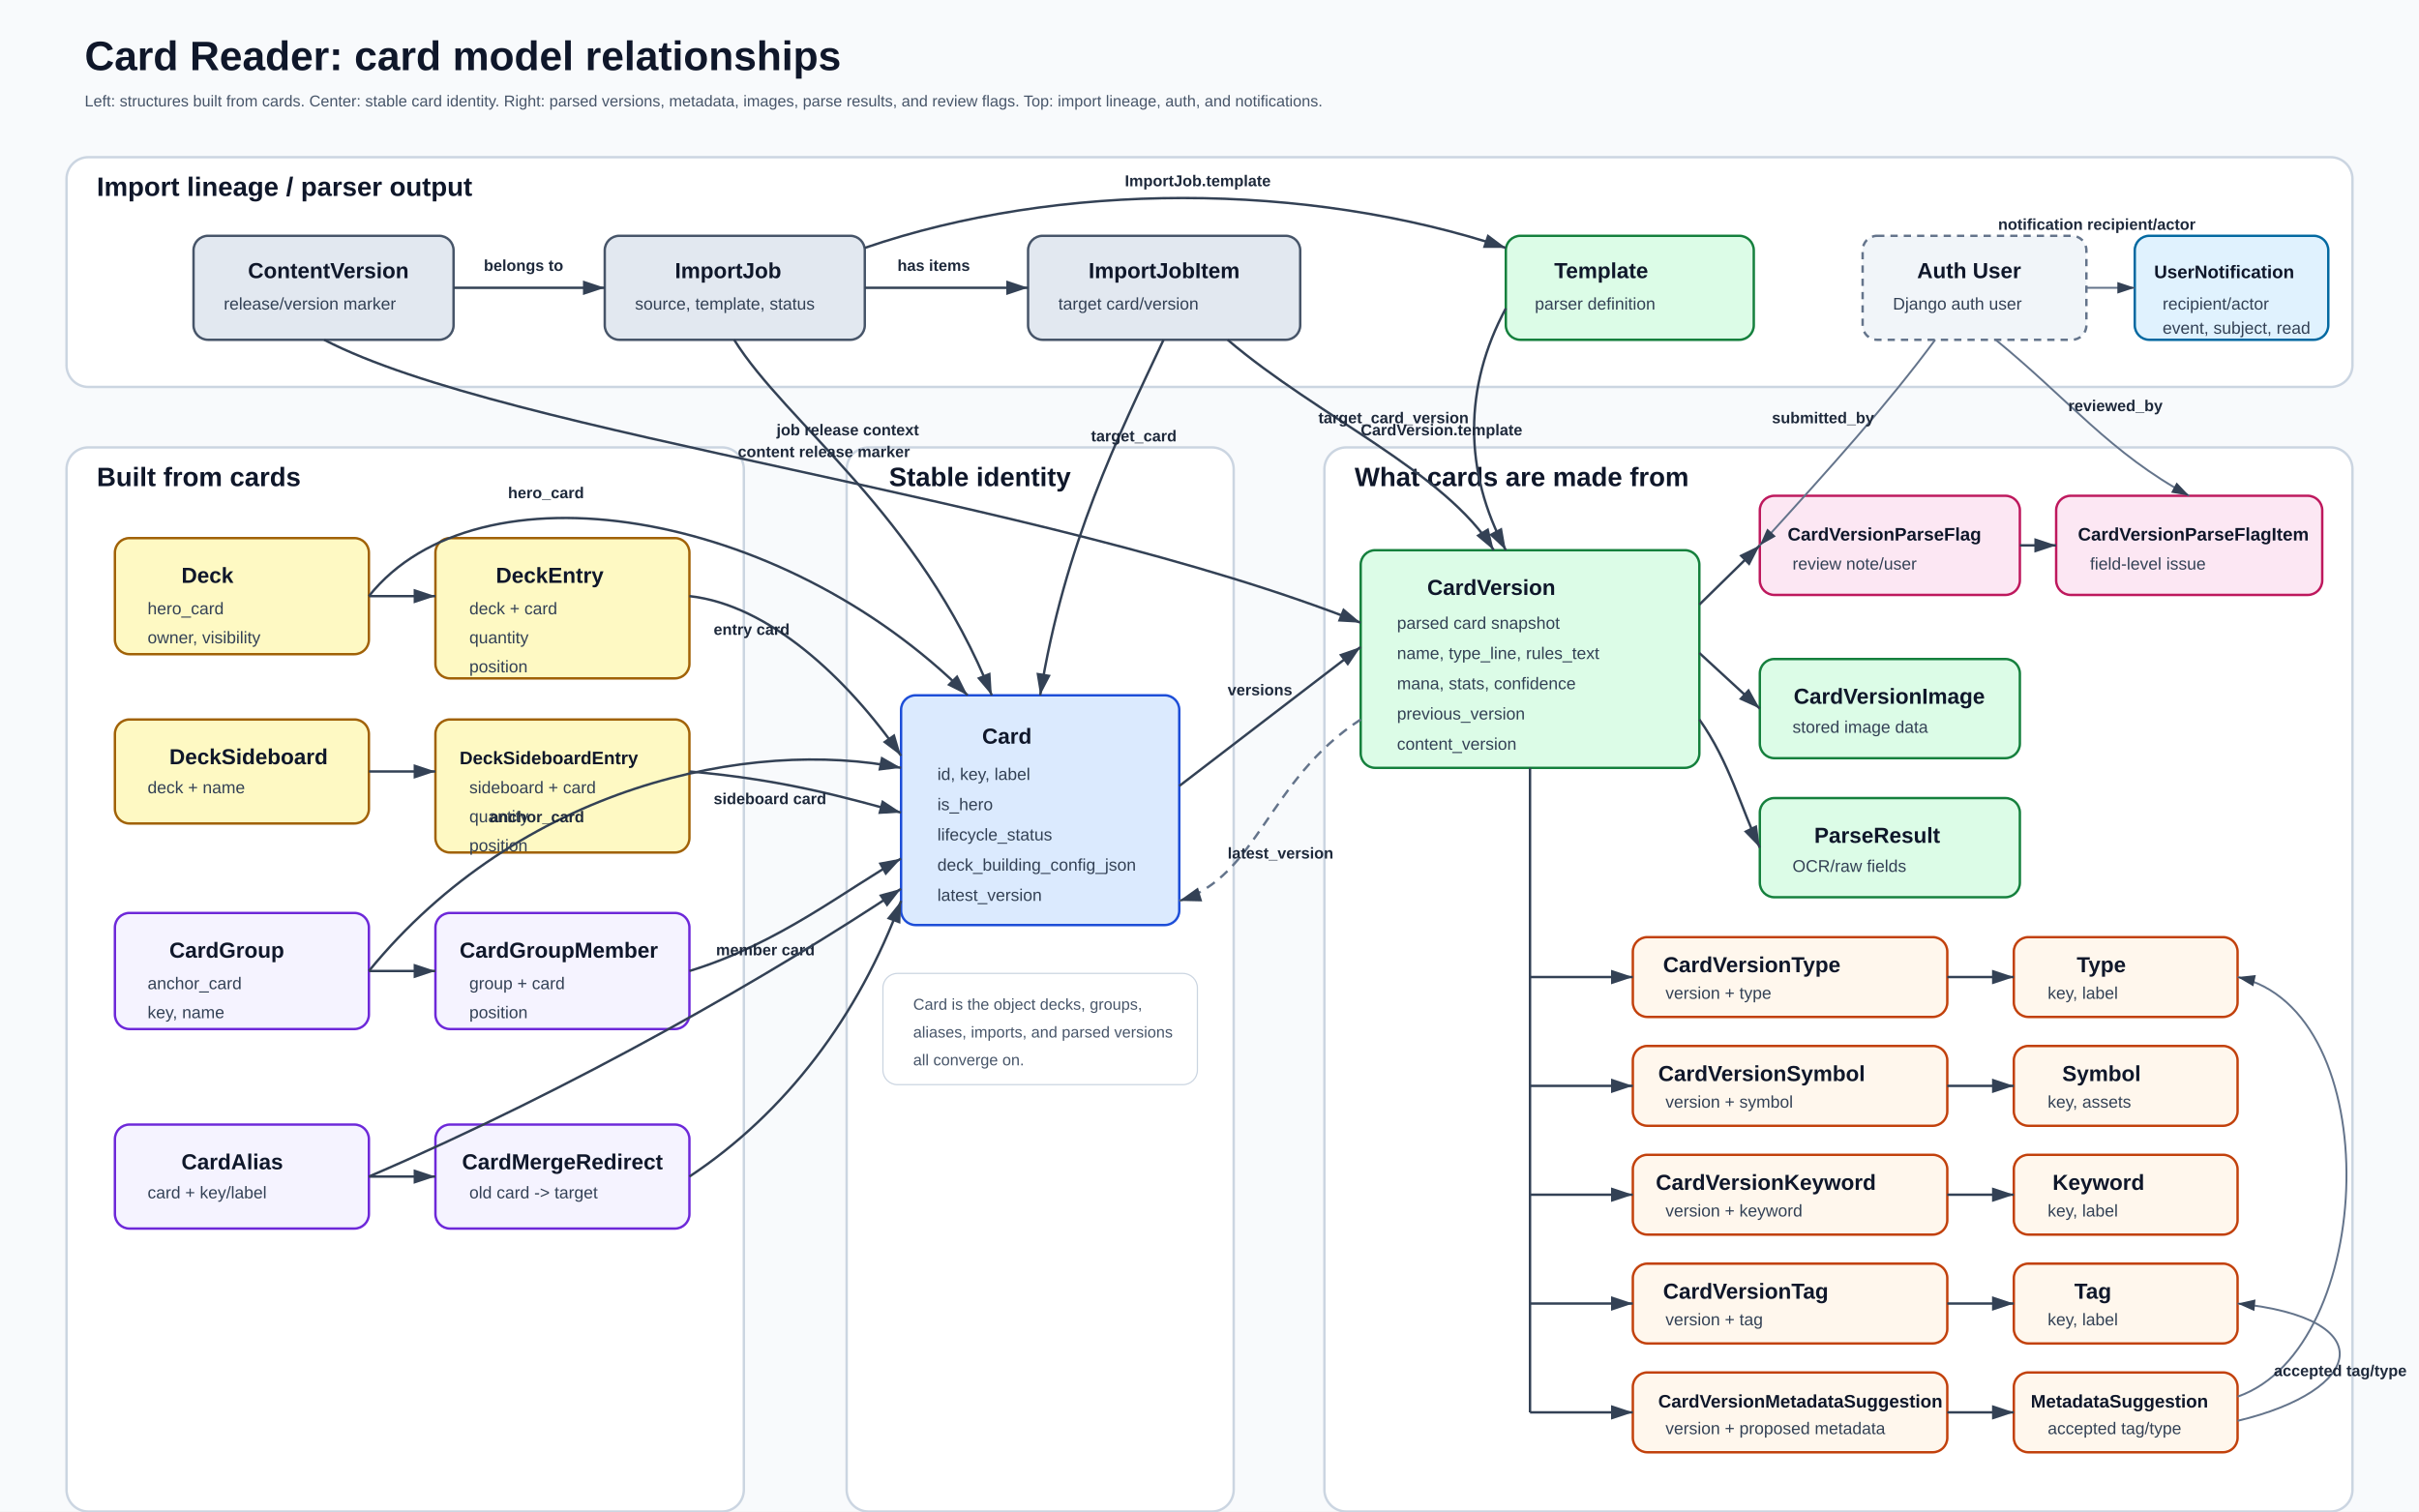
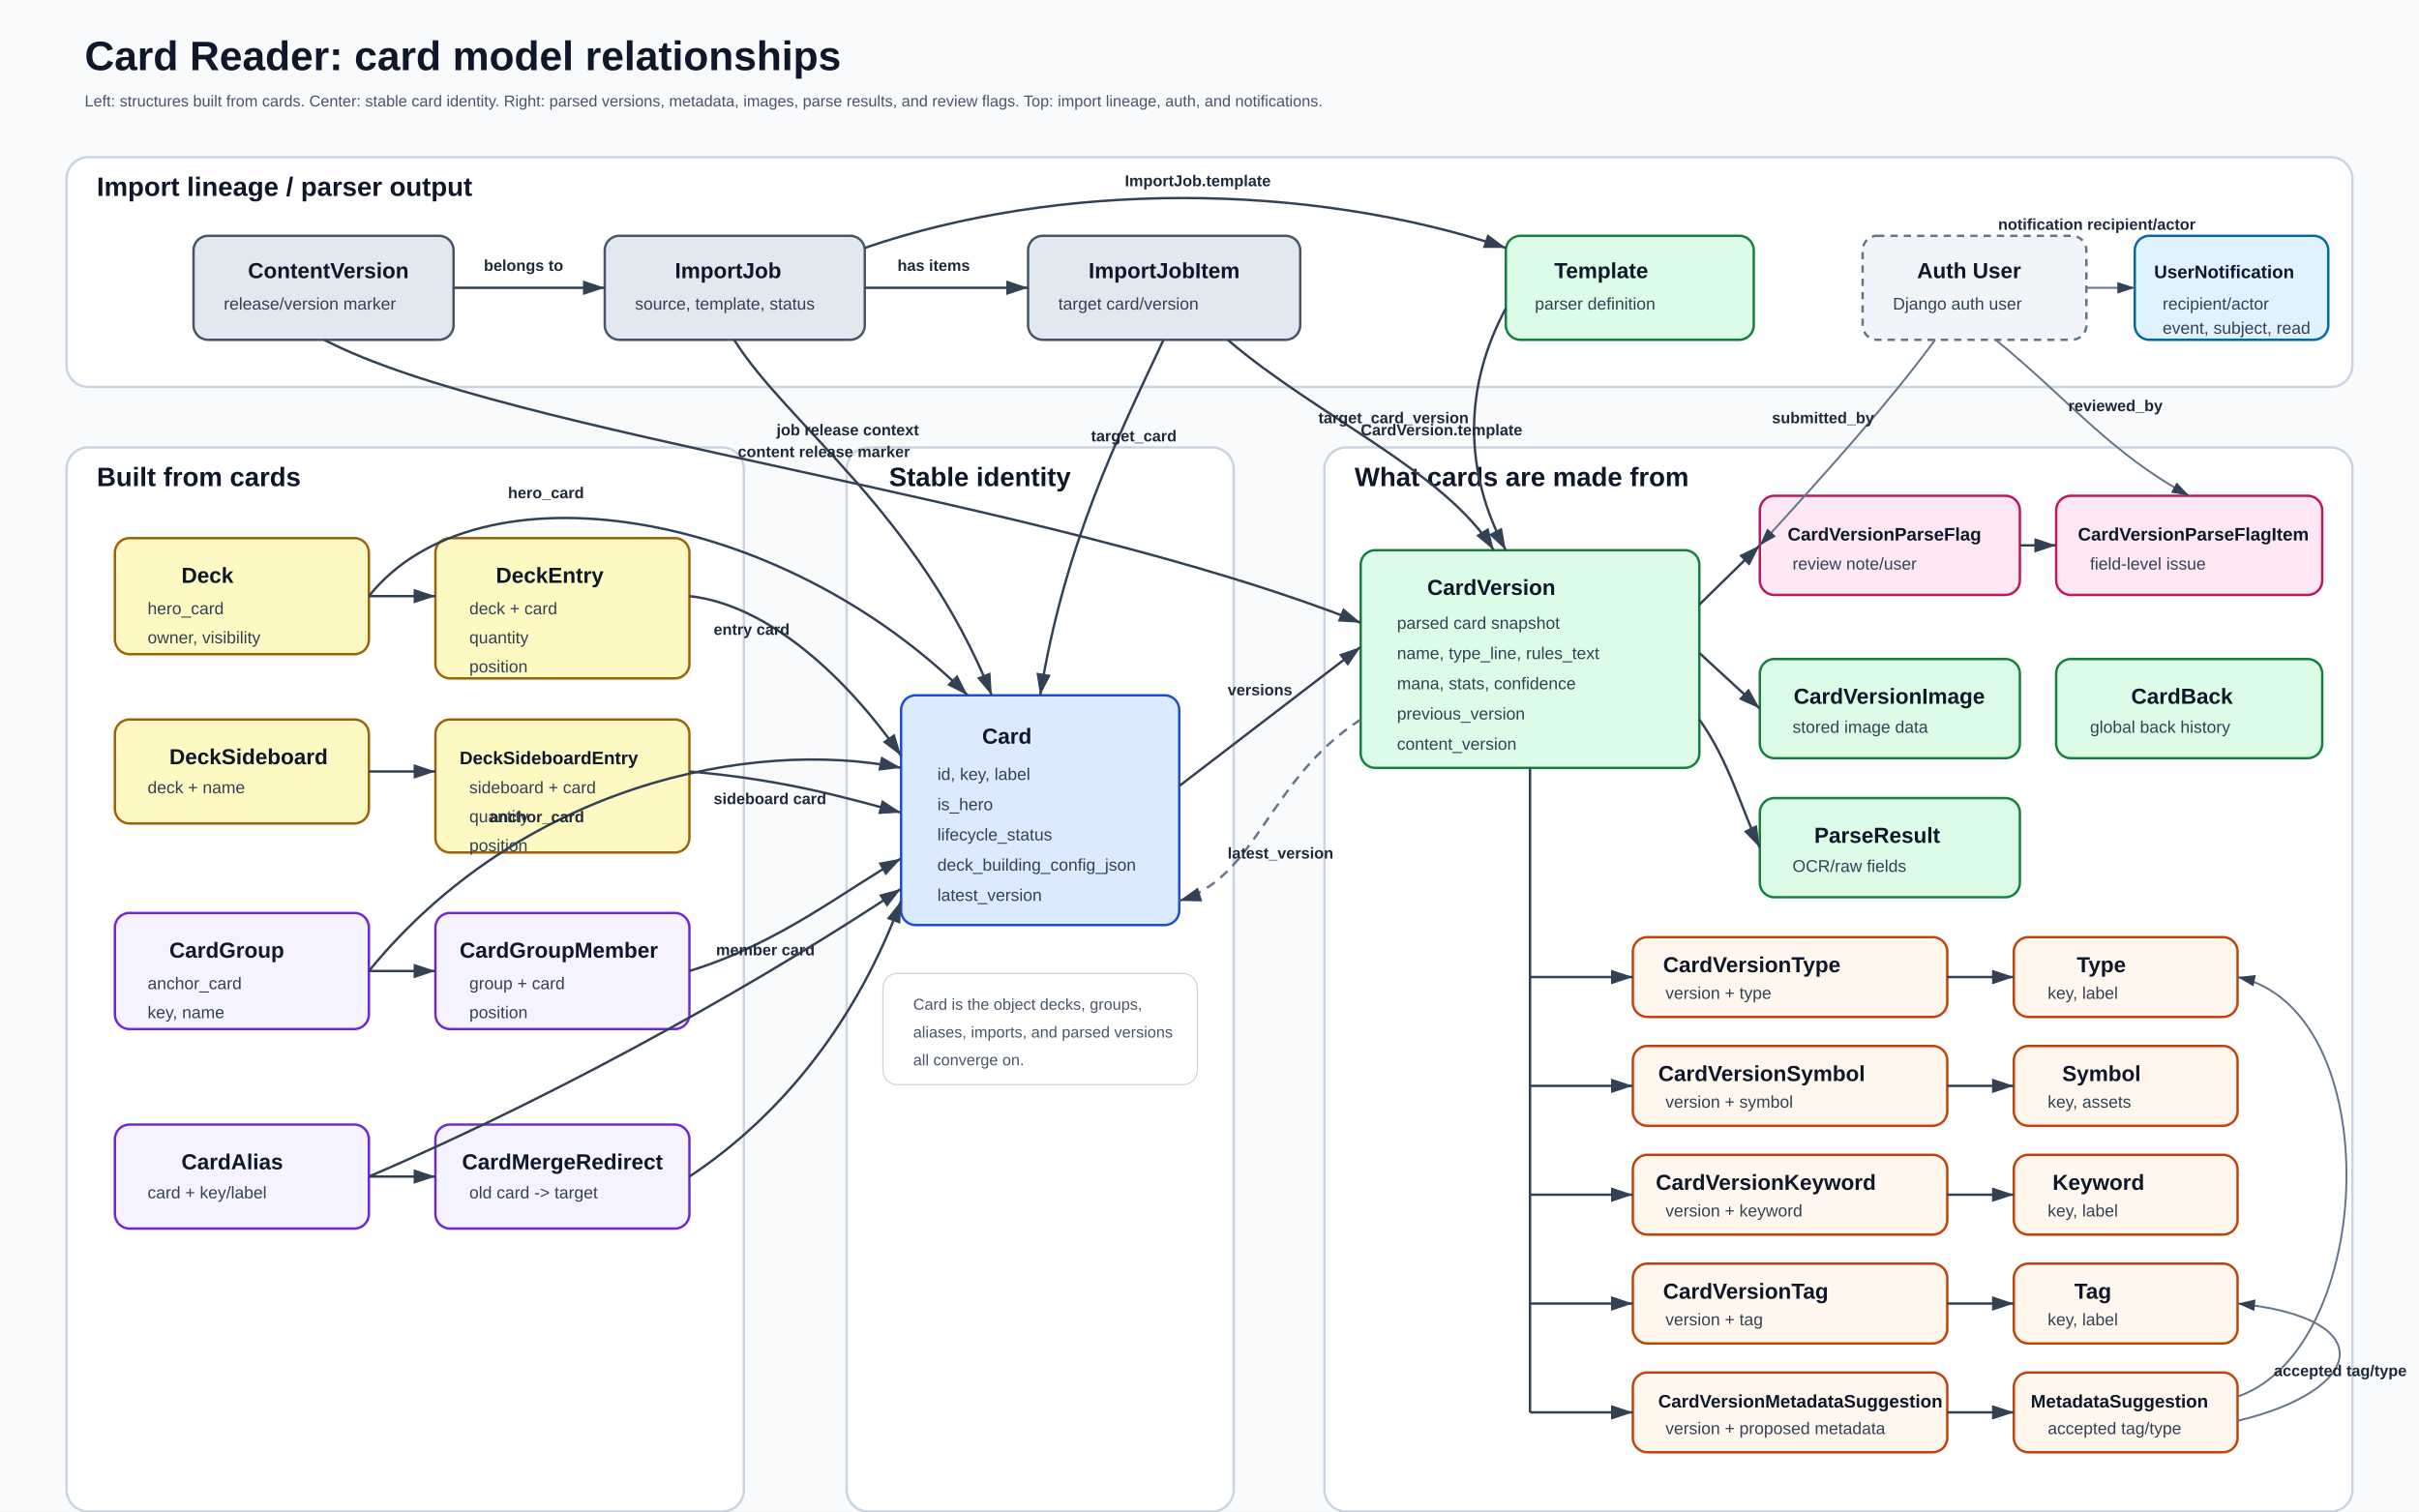
<svg xmlns="http://www.w3.org/2000/svg" width="2000" height="1250" viewBox="0 0 2000 1250" role="img" aria-labelledby="title desc">
  <defs>
    <marker id="arrow" markerWidth="10" markerHeight="10" refX="9" refY="3" orient="auto" markerUnits="strokeWidth">
      <path d="M0,0 L0,6 L9,3 z" fill="#334155" />
    </marker>
    <style>
      .bg { fill: #f8fafc; }
      .band { fill: #ffffff; stroke: #cbd5e1; stroke-width: 2; rx: 18; }
      .band-title { font: 700 22px Arial, sans-serif; fill: #0f172a; }
      .box { fill: #ffffff; stroke: #334155; stroke-width: 2; rx: 12; }
      .card { fill: #dbeafe; stroke: #1d4ed8; }
      .left { fill: #fef9c3; stroke: #a16207; }
      .group { fill: #f5f3ff; stroke: #6d28d9; }
      .version { fill: #dcfce7; stroke: #15803d; }
      .meta { fill: #fff7ed; stroke: #c2410c; }
      .review { fill: #fce7f3; stroke: #be185d; }
      .notify { fill: #e0f2fe; stroke: #0369a1; }
      .import { fill: #e2e8f0; stroke: #475569; }
      .external { fill: #f1f5f9; stroke: #64748b; stroke-dasharray: 6 5; }
      .title { font: 700 18px Arial, sans-serif; fill: #0f172a; }
      .title-small { font: 700 15px Arial, sans-serif; fill: #0f172a; }
      .field { font: 14px Arial, sans-serif; fill: #334155; }
      .small { font: 13px Arial, sans-serif; fill: #475569; }
      .label { font: 13px Arial, sans-serif; fill: #1e293b; font-weight: 700; }
      .bus { stroke: #334155; stroke-width: 2; fill: none; }
      .line { stroke: #334155; stroke-width: 2; fill: none; marker-end: url(#arrow); }
      .soft { stroke: #64748b; stroke-width: 2; fill: none; stroke-dasharray: 8 6; marker-end: url(#arrow); }
      .thin { stroke: #64748b; stroke-width: 1.6; fill: none; marker-end: url(#arrow); }
    </style>
  </defs>
  <rect class="bg" width="2000" height="1250" />
  <text x="70" y="58" style="font: 800 34px Arial, sans-serif; fill: #0f172a;">Card Reader: card model relationships</text>
  <text x="70" y="88" class="small">Left: structures built from cards. Center: stable card identity. Right: parsed versions, metadata, images, parse results, and review flags. Top: import lineage, auth, and notifications.</text>
  <rect class="band" x="55" y="130" width="1890" height="190" />
  <text class="band-title" x="80" y="162">Import lineage / parser output</text>
  <rect class="box import" x="160" y="195" width="215" height="86" />
  <text class="title" x="205" y="230">ContentVersion</text>
  <text class="field" x="185" y="256">release/version marker</text>
  <rect class="box import" x="500" y="195" width="215" height="86" />
  <text class="title" x="558" y="230">ImportJob</text>
  <text class="field" x="525" y="256">source, template, status</text>
  <rect class="box import" x="850" y="195" width="225" height="86" />
  <text class="title" x="900" y="230">ImportJobItem</text>
  <text class="field" x="875" y="256">target card/version</text>
  <rect class="box version" x="1245" y="195" width="205" height="86" />
  <text class="title" x="1285" y="230">Template</text>
  <text class="field" x="1269" y="256">parser definition</text>
  <rect class="box external" x="1540" y="195" width="185" height="86" />
  <text class="title" x="1585" y="230">Auth User</text>
  <text class="field" x="1565" y="256">Django auth user</text>
  <rect class="box notify" x="1765" y="195" width="160" height="86" />
  <text class="title-small" x="1781" y="230">UserNotification</text>
  <text class="field" x="1788" y="256">recipient/actor</text>
  <text class="field" x="1788" y="276">event, subject, read</text>
  <rect class="band" x="55" y="370" width="560" height="880" />
  <text class="band-title" x="80" y="402">Built from cards</text>
  <rect class="box left" x="95" y="445" width="210" height="96" />
  <text class="title" x="150" y="482">Deck</text>
  <text class="field" x="122" y="508">hero_card</text>
  <text class="field" x="122" y="532">owner, visibility</text>
  <rect class="box left" x="360" y="445" width="210" height="116" />
  <text class="title" x="410" y="482">DeckEntry</text>
  <text class="field" x="388" y="508">deck + card</text>
  <text class="field" x="388" y="532">quantity</text>
  <text class="field" x="388" y="556">position</text>
  <rect class="box left" x="95" y="595" width="210" height="86" />
  <text class="title" x="140" y="632">DeckSideboard</text>
  <text class="field" x="122" y="656">deck + name</text>
  <rect class="box left" x="360" y="595" width="210" height="110" />
  <text class="title-small" x="380" y="632">DeckSideboardEntry</text>
  <text class="field" x="388" y="656">sideboard + card</text>
  <text class="field" x="388" y="680">quantity</text>
  <text class="field" x="388" y="704">position</text>
  <rect class="box group" x="95" y="755" width="210" height="96" />
  <text class="title" x="140" y="792">CardGroup</text>
  <text class="field" x="122" y="818">anchor_card</text>
  <text class="field" x="122" y="842">key, name</text>
  <rect class="box group" x="360" y="755" width="210" height="96" />
  <text class="title" x="380" y="792">CardGroupMember</text>
  <text class="field" x="388" y="818">group + card</text>
  <text class="field" x="388" y="842">position</text>
  <rect class="box group" x="95" y="930" width="210" height="86" />
  <text class="title" x="150" y="967">CardAlias</text>
  <text class="field" x="122" y="991">card + key/label</text>
  <rect class="box group" x="360" y="930" width="210" height="86" />
  <text class="title" x="382" y="967">CardMergeRedirect</text>
  <text class="field" x="388" y="991">old card -&gt; target</text>
  <rect class="band" x="700" y="370" width="320" height="880" />
  <text class="band-title" x="735" y="402">Stable identity</text>
  <rect class="box card" x="745" y="575" width="230" height="190" />
  <text class="title" x="812" y="615">Card</text>
  <text class="field" x="775" y="645">id, key, label</text>
  <text class="field" x="775" y="670">is_hero</text>
  <text class="field" x="775" y="695">lifecycle_status</text>
  <text class="field" x="775" y="720">deck_building_config_json</text>
  <text class="field" x="775" y="745">latest_version</text>
  <rect x="730" y="805" width="260" height="92" fill="#ffffff" stroke="#cbd5e1" rx="12" />
  <text x="755" y="835" class="small">Card is the object decks, groups,</text>
  <text x="755" y="858" class="small">aliases, imports, and parsed versions</text>
  <text x="755" y="881" class="small">all converge on.</text>
  <rect class="band" x="1095" y="370" width="850" height="880" />
  <text class="band-title" x="1120" y="402">What cards are made from</text>
  <rect class="box version" x="1125" y="455" width="280" height="180" />
  <text class="title" x="1180" y="492">CardVersion</text>
  <text class="field" x="1155" y="520">parsed card snapshot</text>
  <text class="field" x="1155" y="545">name, type_line, rules_text</text>
  <text class="field" x="1155" y="570">mana, stats, confidence</text>
  <text class="field" x="1155" y="595">previous_version</text>
  <text class="field" x="1155" y="620">content_version</text>
  <rect class="box review" x="1455" y="410" width="215" height="82" />
  <text class="title-small" x="1478" y="447">CardVersionParseFlag</text>
  <text class="field" x="1482" y="471">review note/user</text>
  <rect class="box review" x="1700" y="410" width="220" height="82" />
  <text class="title-small" x="1718" y="447">CardVersionParseFlagItem</text>
  <text class="field" x="1728" y="471">field-level issue</text>
  <rect class="box version" x="1455" y="545" width="215" height="82" />
  <text class="title" x="1483" y="582">CardVersionImage</text>
  <text class="field" x="1482" y="606">stored image data</text>
+   <rect class="box version" x="1700" y="545" width="220" height="82" />
+   <text class="title" x="1762" y="582">CardBack</text>
+   <text class="field" x="1728" y="606">global back history</text>
  <rect class="box version" x="1455" y="660" width="215" height="82" />
  <text class="title" x="1500" y="697">ParseResult</text>
  <text class="field" x="1482" y="721">OCR/raw fields</text>
  <rect class="box meta" x="1350" y="775" width="260" height="66" />
  <text class="title" x="1375" y="804">CardVersionType</text>
  <text class="field" x="1377" y="826">version + type</text>
  <rect class="box meta" x="1350" y="865" width="260" height="66" />
  <text class="title" x="1371" y="894">CardVersionSymbol</text>
  <text class="field" x="1377" y="916">version + symbol</text>
  <rect class="box meta" x="1350" y="955" width="260" height="66" />
  <text class="title" x="1369" y="984">CardVersionKeyword</text>
  <text class="field" x="1377" y="1006">version + keyword</text>
  <rect class="box meta" x="1350" y="1045" width="260" height="66" />
  <text class="title" x="1375" y="1074">CardVersionTag</text>
  <text class="field" x="1377" y="1096">version + tag</text>
  <rect class="box meta" x="1350" y="1135" width="260" height="66" />
  <text class="title-small" x="1371" y="1164">CardVersionMetadataSuggestion</text>
  <text class="field" x="1377" y="1186">version + proposed metadata</text>
  <rect class="box meta" x="1665" y="775" width="185" height="66" />
  <text class="title" x="1717" y="804">Type</text>
  <text class="field" x="1693" y="826">key, label</text>
  <rect class="box meta" x="1665" y="865" width="185" height="66" />
  <text class="title" x="1705" y="894">Symbol</text>
  <text class="field" x="1693" y="916">key, assets</text>
  <rect class="box meta" x="1665" y="955" width="185" height="66" />
  <text class="title" x="1697" y="984">Keyword</text>
  <text class="field" x="1693" y="1006">key, label</text>
  <rect class="box meta" x="1665" y="1045" width="185" height="66" />
  <text class="title" x="1715" y="1074">Tag</text>
  <text class="field" x="1693" y="1096">key, label</text>
  <rect class="box meta" x="1665" y="1135" width="185" height="66" />
  <text class="title-small" x="1679" y="1164">MetadataSuggestion</text>
  <text class="field" x="1693" y="1186">accepted tag/type</text>
  <path class="line" d="M375 238 L500 238" />
  <text class="label" x="400" y="224">belongs to</text>
  <path class="line" d="M715 238 L850 238" />
  <text class="label" x="742" y="224">has items</text>
  <path class="line" d="M715 205 C875 150, 1080 150, 1245 205" />
  <text class="label" x="930" y="154">ImportJob.template</text>
  <path class="line" d="M607 281 C650 350, 760 425, 820 575" />
  <text class="label" x="642" y="360">job release context</text>
  <path class="line" d="M962 281 C925 360, 880 450, 860 575" />
  <text class="label" x="902" y="365">target_card</text>
  <path class="line" d="M1015 281 C1090 345, 1195 390, 1235 455" />
  <text class="label" x="1090" y="350">target_card_version</text>
  <path class="line" d="M268 281 C420 360, 860 410, 1125 515" />
  <text class="label" x="610" y="378">content release marker</text>
  <path class="line" d="M1245 255 C1210 320, 1210 390, 1245 455" />
  <text class="label" x="1125" y="360">CardVersion.template</text>
  <path class="thin" d="M1725 238 L1765 238" />
  <text class="label" x="1652" y="190">notification recipient/actor</text>
  <path class="line" d="M305 493 L360 493" />
  <path class="line" d="M305 638 L360 638" />
  <path class="line" d="M305 803 L360 803" />
  <path class="line" d="M305 973 L360 973" />
  <path class="line" d="M570 493 C635 500, 700 560, 745 625" />
  <text class="label" x="590" y="525">entry card</text>
  <path class="line" d="M570 638 C650 645, 700 660, 745 672" />
  <text class="label" x="590" y="665">sideboard card</text>
  <path class="line" d="M570 803 C645 780, 700 735, 745 710" />
  <text class="label" x="592" y="790">member card</text>
  <path class="line" d="M305 493 C395 380, 645 420, 800 575" />
  <text class="label" x="420" y="412">hero_card</text>
  <path class="line" d="M305 803 C430 650, 620 610, 745 635" />
  <text class="label" x="405" y="680">anchor_card</text>
  <path class="line" d="M305 973 C475 900, 640 805, 745 735" />
  <path class="line" d="M570 973 C650 920, 710 840, 745 745" />
  <path class="line" d="M975 650 L1125 535" />
  <text class="label" x="1015" y="575">versions</text>
  <path class="soft" d="M1125 595 C1048 645, 1040 725, 975 745" />
  <text class="label" x="1015" y="710">latest_version</text>
  <path class="line" d="M1405 500 L1455 451" />
  <path class="line" d="M1405 540 L1455 586" />
  <path class="line" d="M1405 595 C1430 630, 1440 670, 1455 701" />
  <path class="line" d="M1670 451 L1700 451" />
  <path class="bus" d="M1265 635 L1265 1168" />
  <path class="line" d="M1265 808 L1350 808" />
  <path class="line" d="M1265 898 L1350 898" />
  <path class="line" d="M1265 988 L1350 988" />
  <path class="line" d="M1265 1078 L1350 1078" />
  <path class="line" d="M1265 1168 L1350 1168" />
  <path class="line" d="M1610 808 L1665 808" />
  <path class="line" d="M1610 898 L1665 898" />
  <path class="line" d="M1610 988 L1665 988" />
  <path class="line" d="M1610 1078 L1665 1078" />
  <path class="line" d="M1610 1168 L1665 1168" />
  <path class="thin" d="M1850 1155 C1965 1115, 1975 835, 1850 808" />
  <path class="thin" d="M1850 1175 C1955 1150, 1970 1090, 1850 1078" />
  <text class="label" x="1880" y="1138">accepted tag/type</text>
  <path class="thin" d="M1600 281 C1560 335, 1515 385, 1455 451" />
  <text class="label" x="1465" y="350">submitted_by</text>
  <path class="thin" d="M1650 281 C1710 330, 1745 375, 1810 410" />
  <text class="label" x="1710" y="340">reviewed_by</text>
</svg>
